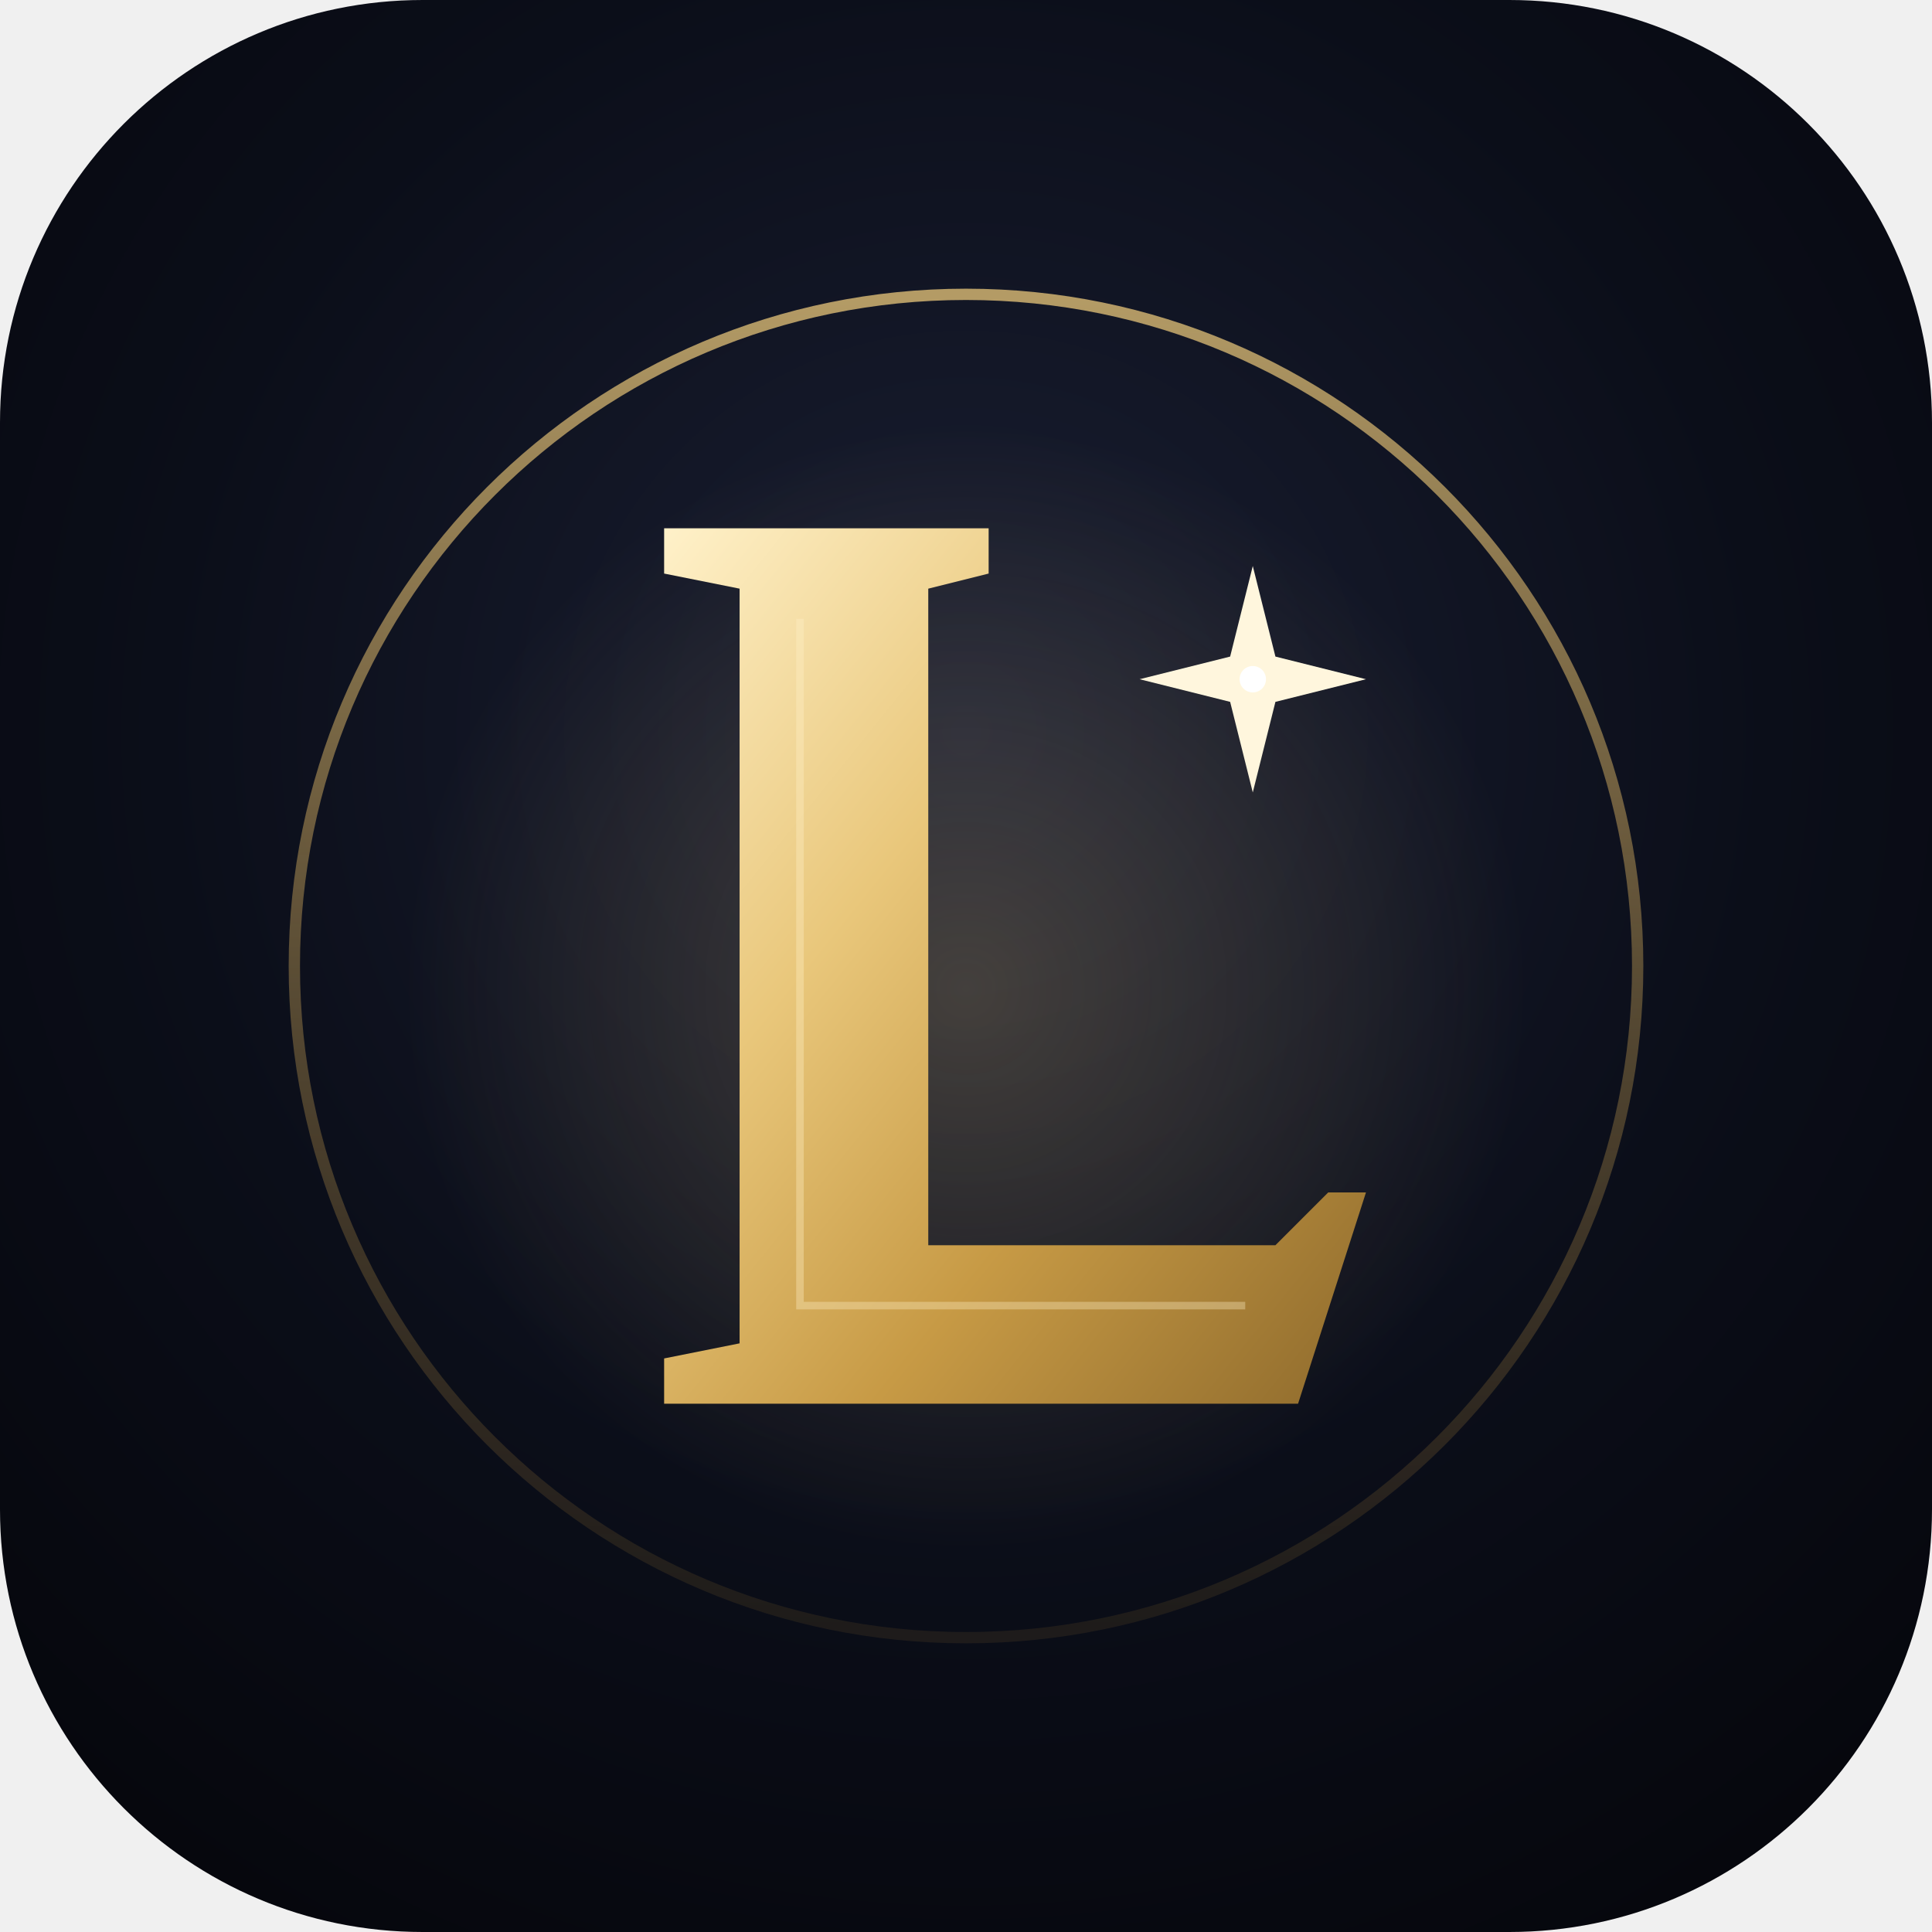
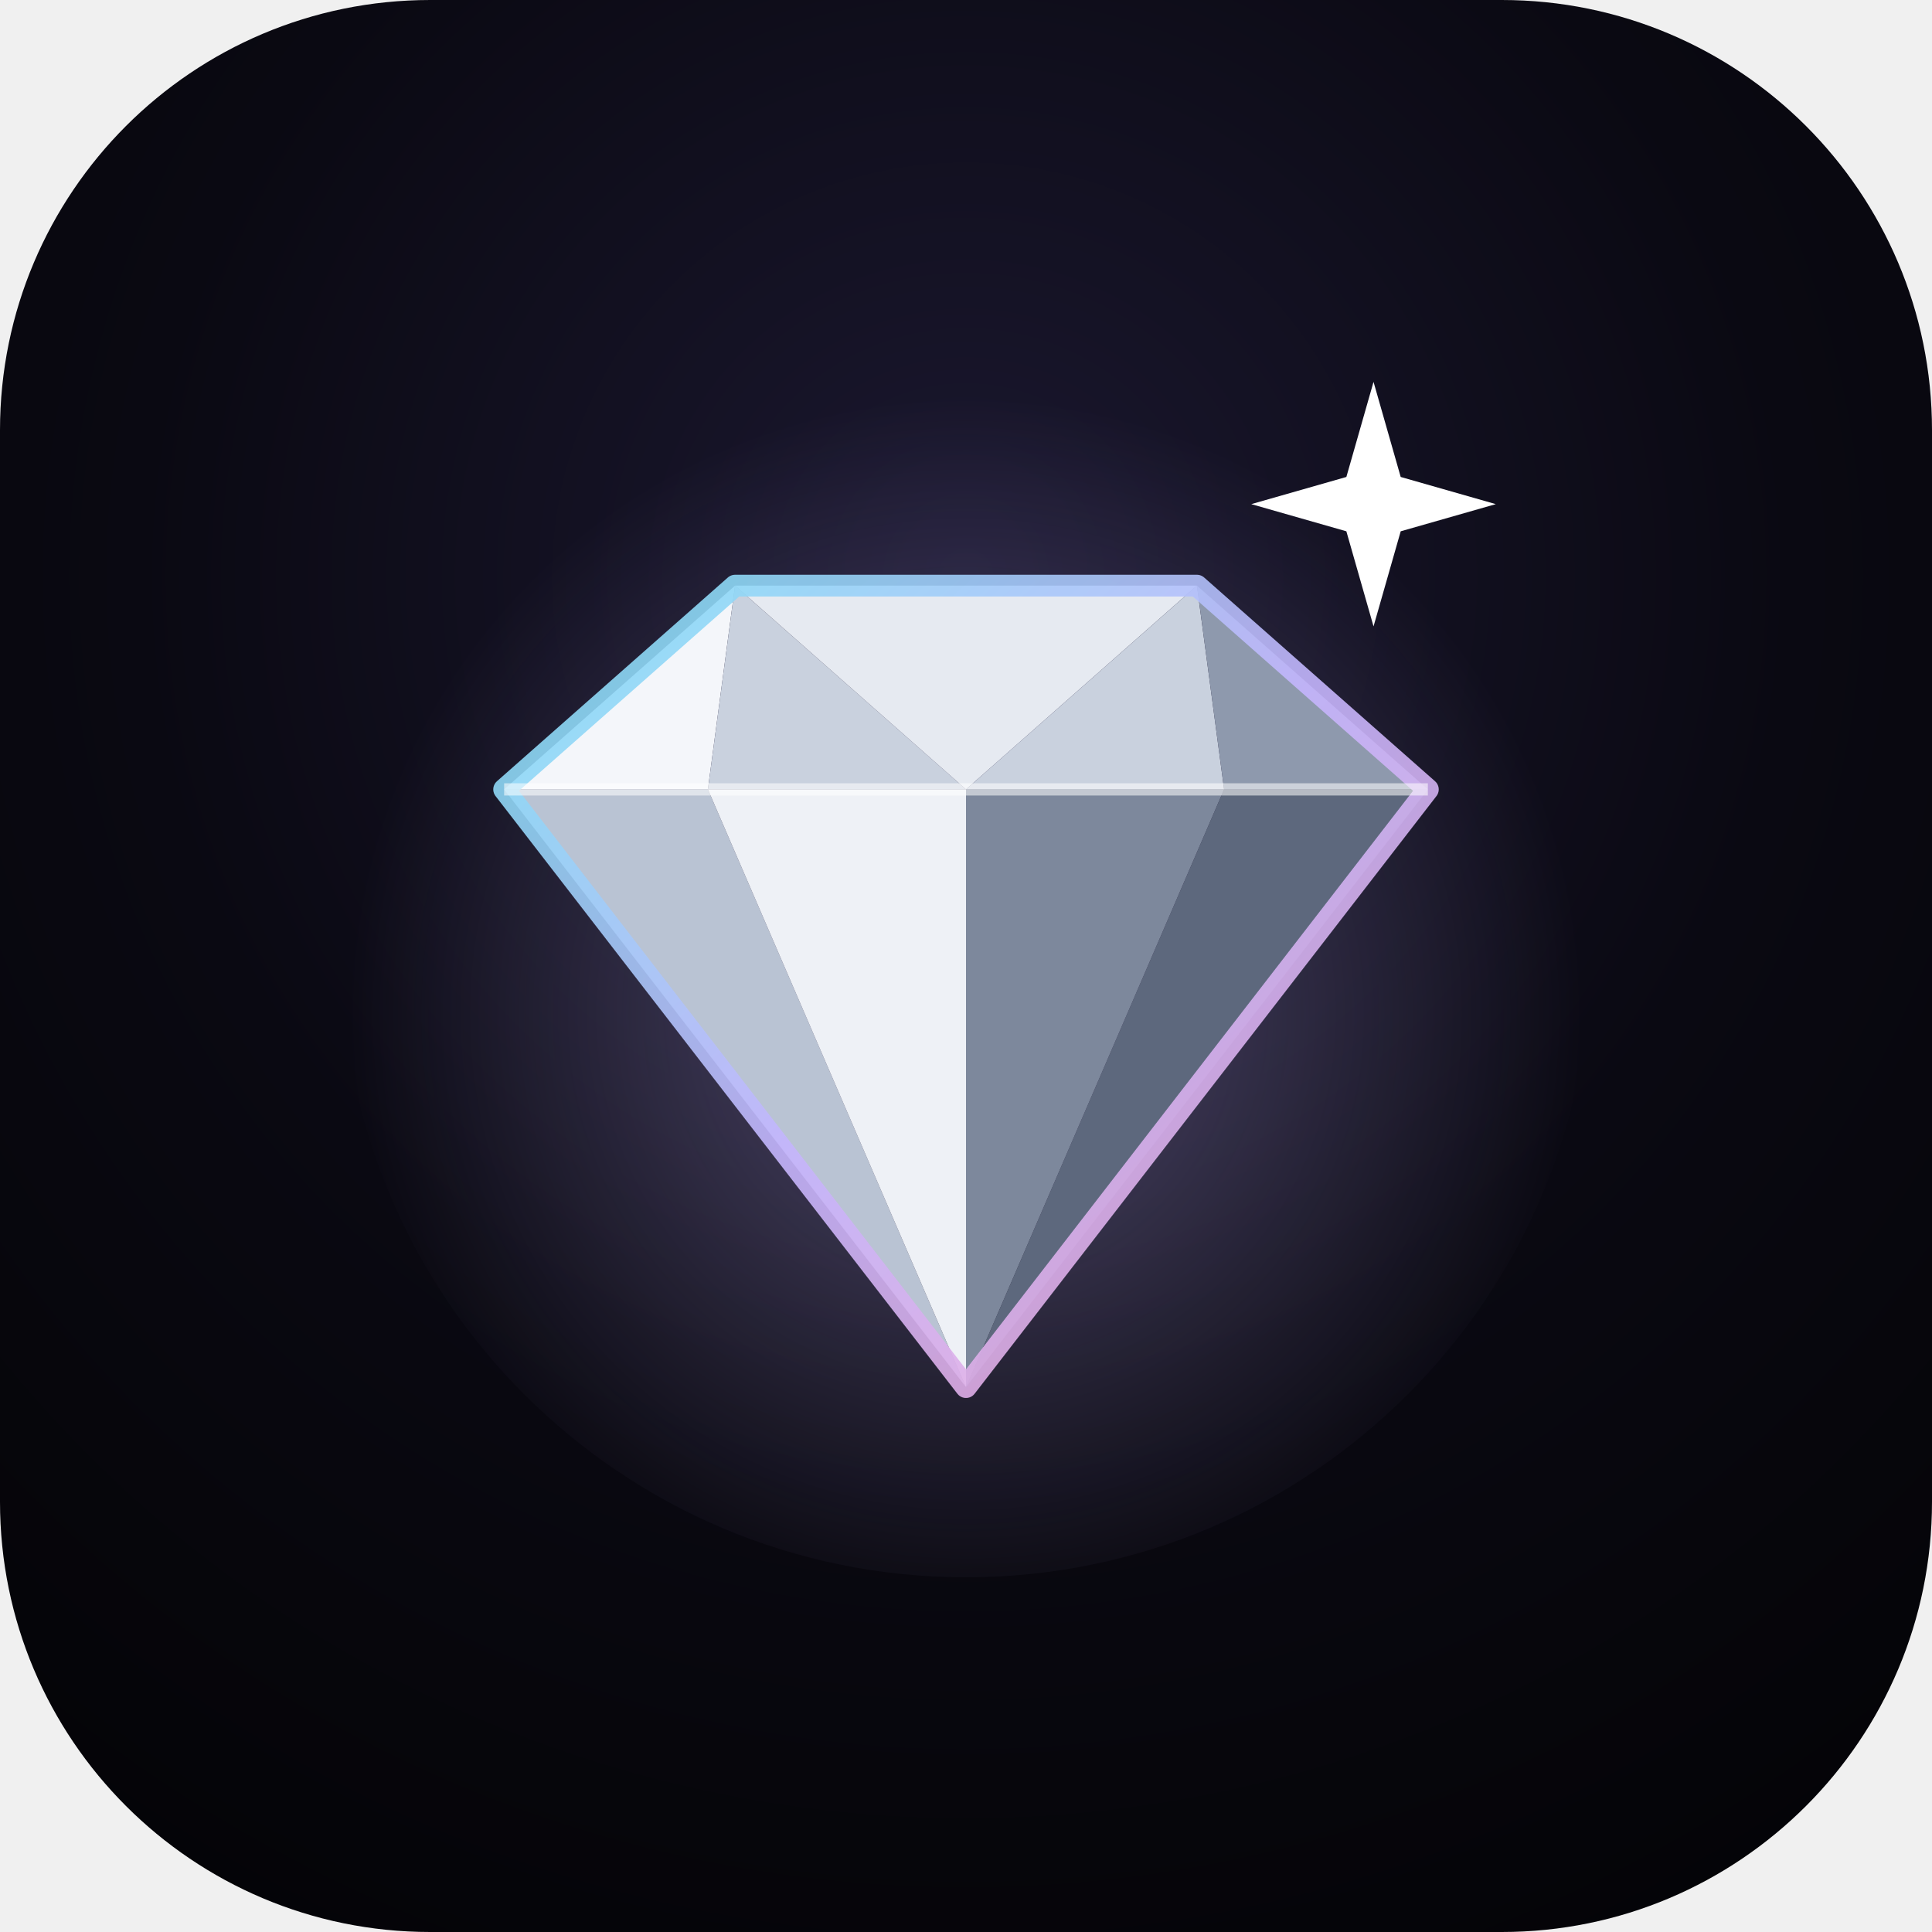
<svg xmlns="http://www.w3.org/2000/svg" viewBox="0 0 512 512">
  <defs>
-     <radialGradient id="bg" cx="50%" cy="38%" r="75%">
-       <stop offset="0" stop-color="#1A1F33" />
-       <stop offset="0.55" stop-color="#0B0E19" />
-       <stop offset="1" stop-color="#05060B" />
+     <radialGradient id="bg" cx="50%" cy="30%" r="85%">
+       <stop offset="0" stop-color="#1B1830" />
+       <stop offset="0.5" stop-color="#0A0912" />
+       <stop offset="1" stop-color="#030305" />
    </radialGradient>
-     <linearGradient id="gold" x1="0" y1="0" x2="1" y2="1">
-       <stop offset="0" stop-color="#FFF1C9" />
-       <stop offset="0.35" stop-color="#E9C77B" />
-       <stop offset="0.65" stop-color="#C79A45" />
-       <stop offset="1" stop-color="#8E6A2C" />
+     <linearGradient id="prism" x1="0" y1="0" x2="1" y2="1">
+       <stop offset="0" stop-color="#7DE3F4" />
+       <stop offset="0.5" stop-color="#C4B5FD" />
+       <stop offset="1" stop-color="#F9A8D4" />
    </linearGradient>
-     <linearGradient id="ring" x1="0" y1="0" x2="0" y2="1">
-       <stop offset="0" stop-color="#E9C77B" stop-opacity="0.75" />
-       <stop offset="1" stop-color="#8E6A2C" stop-opacity="0.15" />
-     </linearGradient>
-     <radialGradient id="glow" cx="50%" cy="50%" r="50%">
-       <stop offset="0" stop-color="#E9C77B" stop-opacity="0.22" />
-       <stop offset="1" stop-color="#E9C77B" stop-opacity="0" />
+     <radialGradient id="glow" cx="50%" cy="55%" r="50%">
+       <stop offset="0" stop-color="#C4B5FD" stop-opacity="0.35" />
+       <stop offset="1" stop-color="#C4B5FD" stop-opacity="0" />
    </radialGradient>
  </defs>
-   <rect width="512" height="512" rx="112" fill="url(#bg)" />
-   <circle cx="256" cy="262" r="150" fill="url(#glow)" />
-   <circle cx="256" cy="256" r="178" fill="none" stroke="url(#ring)" stroke-width="3" />
-   <path d="M176 140 H262 V152 L246 156 V330 H338 L352 316 H362 L344 372 H176 V360 L196 356 V156 L176 152 Z" fill="url(#gold)" />
-   <path d="M212 164 V346 H330" fill="none" stroke="#FFF1C9" stroke-opacity="0.35" stroke-width="2" />
-   <path d="M332 150 L338 174 L362 180 L338 186 L332 210 L326 186 L302 180 L326 174 Z" fill="#FFF6DD" />
-   <circle cx="332" cy="180" r="3.5" fill="#FFFFFF" />
+   <rect width="512" height="512" rx="114" fill="url(#bg)" />
+   <g transform="translate(76 58) scale(3.6)">
+     <circle cx="50" cy="54" r="46" fill="url(#glow)" />
+     <path d="M16 42 L33 27 L31 42 Z" fill="#F4F6FA" />
+     <path d="M33 27 L50 42 L31 42 Z" fill="#C9D1DE" />
+     <path d="M33 27 L67 27 L50 42 Z" fill="#E6EAF1" />
+     <path d="M67 27 L69 42 L50 42 Z" fill="#C9D1DE" />
+     <path d="M67 27 L84 42 L69 42 Z" fill="#8E99AD" />
+     <path d="M16 42 L31 42 L50 86 Z" fill="#B9C3D3" />
+     <path d="M31 42 L50 42 L50 86 Z" fill="#EEF1F6" />
+     <path d="M50 42 L69 42 L50 86 Z" fill="#7D889C" />
+     <path d="M69 42 L84 42 L50 86 Z" fill="#5D687D" />
+     <path d="M16 42 L33 27 L67 27 L84 42 L50 86 Z" fill="none" stroke="url(#prism)" stroke-width="1.6" stroke-linejoin="round" opacity="0.9" />
+     <path d="M16 42 H84" stroke="#fff" stroke-opacity="0.55" stroke-width="0.9" />
+     <path d="M80 12 L82 19 L89 21 L82 23 L80 30 L78 23 L71 21 L78 19 Z" fill="#fff" />
+   </g>
</svg>
